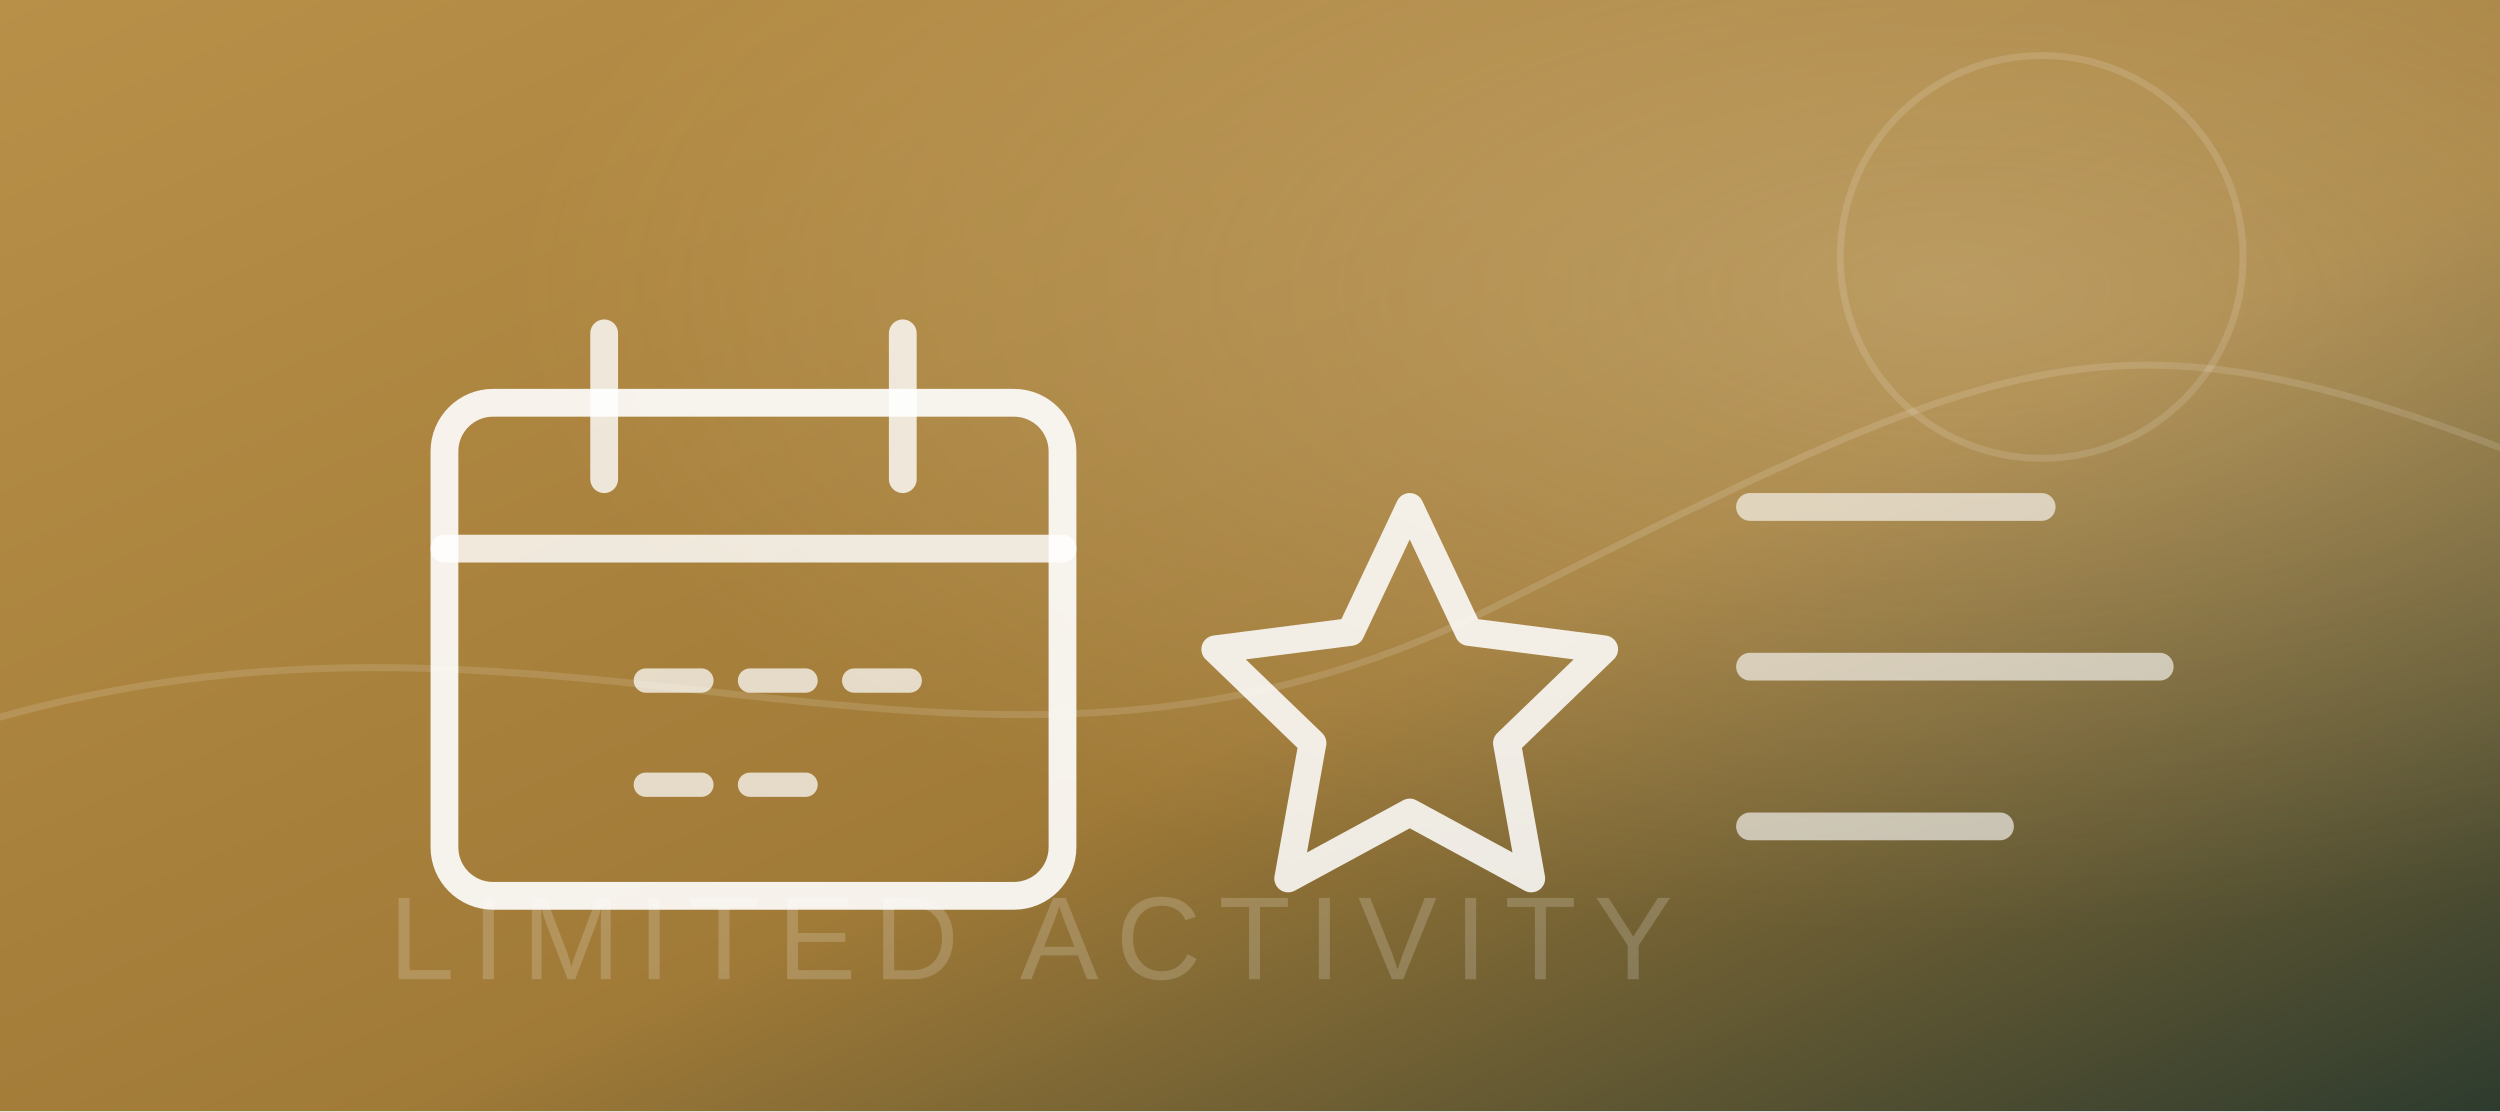
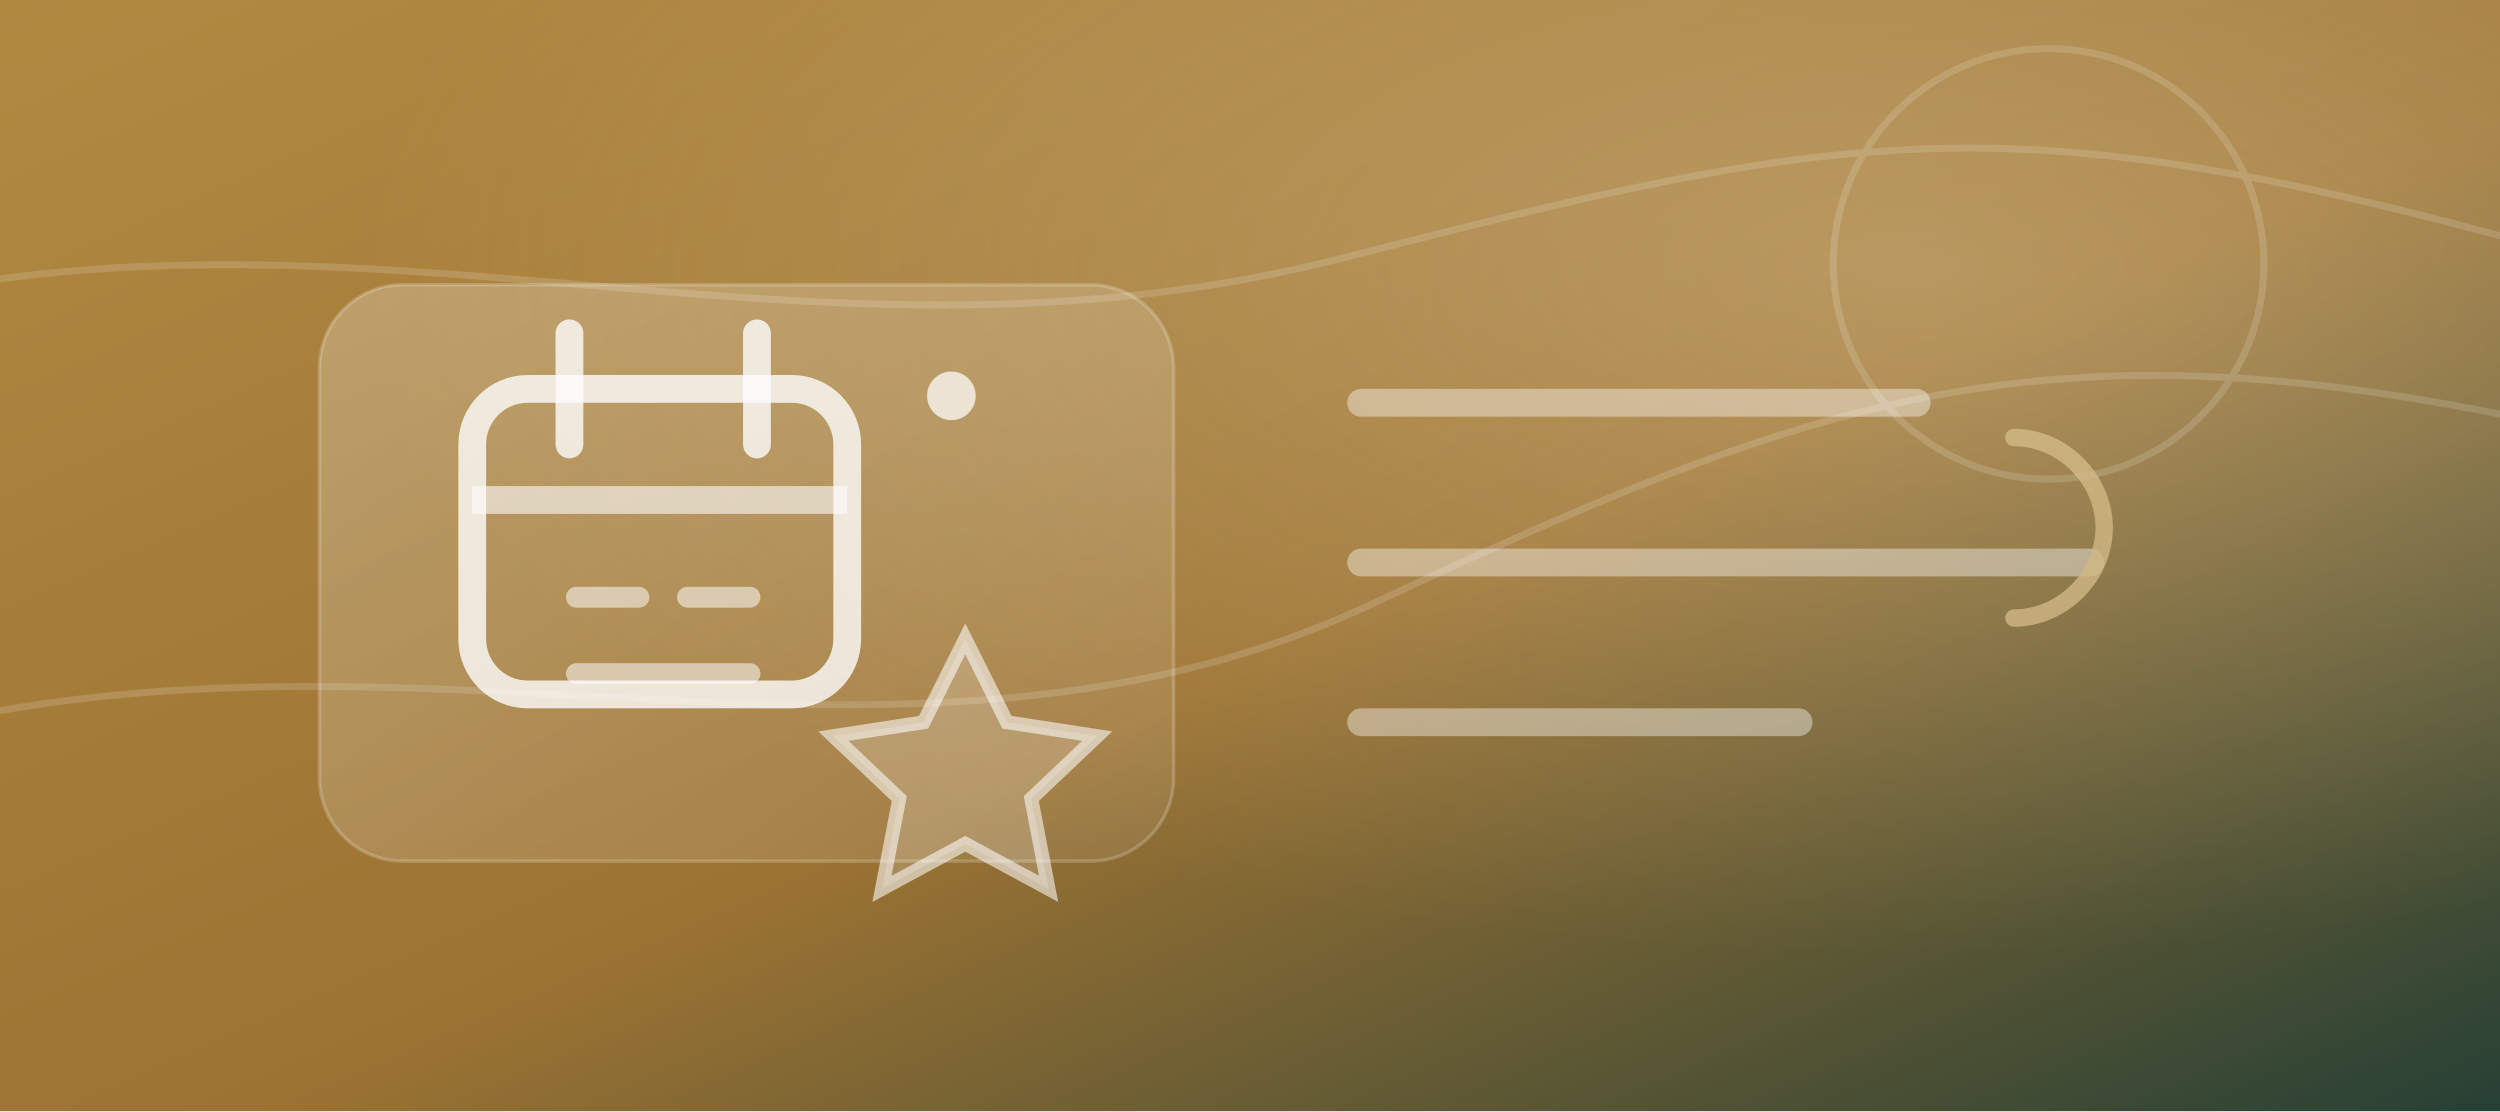
<svg xmlns="http://www.w3.org/2000/svg" viewBox="0 0 720 320" preserveAspectRatio="xMidYMid slice">
  <defs>
    <linearGradient id="bg" x1="0" y1="0" x2="1" y2="1">
-       <stop offset="0" stop-color="#b99048" />
-       <stop offset="0.58" stop-color="#a07a37" />
-       <stop offset="1" stop-color="#2d3b2e" />
+       <stop offset="0" stop-color="#b18a42" />
+       <stop offset="0.55" stop-color="#9c7333" />
+       <stop offset="1" stop-color="#264035" />
    </linearGradient>
-     <radialGradient id="glow" cx="78%" cy="26%" r="58%">
-       <stop offset="0" stop-color="#fff3d5" stop-opacity="0.26" />
+     <radialGradient id="light" cx="76%" cy="24%" r="62%">
+       <stop offset="0" stop-color="#fff3d5" stop-opacity="0.28" />
      <stop offset="1" stop-color="#fff3d5" stop-opacity="0" />
    </radialGradient>
+     <linearGradient id="glass" x1="0" y1="0" x2="1" y2="1">
+       <stop offset="0" stop-color="#ffffff" stop-opacity="0.24" />
+       <stop offset="1" stop-color="#ffffff" stop-opacity="0.07" />
+     </linearGradient>
  </defs>
  <rect width="720" height="320" fill="url(#bg)" />
-   <rect width="720" height="320" fill="url(#glow)" />
-   <g fill="none" stroke="#ffffff" stroke-opacity="0.13" stroke-width="2">
-     <path d="M-40 220C150 145 270 255 430 175S610 82 760 145" />
-     <circle cx="588" cy="74" r="58" />
+   <rect width="720" height="320" fill="url(#light)" />
+   <g opacity="0.15" fill="none" stroke="#ffffff" stroke-width="2">
+     <path d="M-70 224 C95 160 250 242 395 174 S605 86 790 136" />
+     <path d="M-70 96 C92 44 225 116 388 74 S590 28 790 88" />
+     <circle cx="590" cy="76" r="62" />
  </g>
-   <g transform="translate(128 74)" fill="none" stroke="#fff" stroke-linecap="round" stroke-linejoin="round">
-     <rect x="0" y="42" width="178" height="142" rx="14" stroke-width="8" opacity="0.9" />
-     <path d="M0 84h178" stroke-width="8" opacity="0.82" />
-     <path d="M46 22v42M132 22v42" stroke-width="8" opacity="0.8" />
-     <path d="M58 122h16M88 122h16M118 122h16M58 152h16M88 152h16" stroke-width="7" opacity="0.72" />
-     <path d="M278 72l17 36l39 5l-28 27l7 39l-35-19l-35 19l7-39l-28-27l39-5z" stroke-width="8" opacity="0.86" />
-     <path d="M376 72h84M376 118h118M376 164h72" stroke-width="8" opacity="0.62" />
+   <g transform="translate(92 60)">
+     <rect x="0" y="22" width="246" height="166" rx="24" fill="url(#glass)" stroke="#ffffff" stroke-opacity="0.2" />
+     <rect x="44" y="52" width="108" height="88" rx="16" fill="none" stroke="#ffffff" stroke-width="8" stroke-opacity="0.78" />
+     <path d="M44 84h108" stroke="#ffffff" stroke-width="8" stroke-opacity="0.58" />
+     <path d="M72 36v32M126 36v32" stroke="#ffffff" stroke-width="8" stroke-linecap="round" stroke-opacity="0.78" />
+     <path d="M74 112h18M106 112h18M74 134h50" stroke="#ffffff" stroke-width="6" stroke-linecap="round" stroke-opacity="0.52" />
+     <circle cx="182" cy="54" r="7" fill="#ffffff" fill-opacity="0.72" />
+     <path d="M174 148l12-24l12 24l26 4l-19 18l5 26l-24-13l-24 13l5-26l-19-18z" fill="#ffffff" fill-opacity="0.18" stroke="#ffffff" stroke-width="4" stroke-opacity="0.56" />
  </g>
-   <text x="112" y="282" fill="#ffffff" fill-opacity="0.18" font-family="Arial, Microsoft YaHei, sans-serif" font-size="34" letter-spacing="5">LIMITED ACTIVITY</text>
+   <g transform="translate(392 94)" opacity="0.88">
+     <path d="M0 22h160M0 68h210M0 114h126" stroke="#ffffff" stroke-width="8" stroke-linecap="round" stroke-opacity="0.45" />
+     <path d="M188 32c14 0 26 12 26 26s-12 26-26 26" fill="none" stroke="#d8c08c" stroke-width="5" stroke-linecap="round" opacity="0.8" />
+   </g>
</svg>
